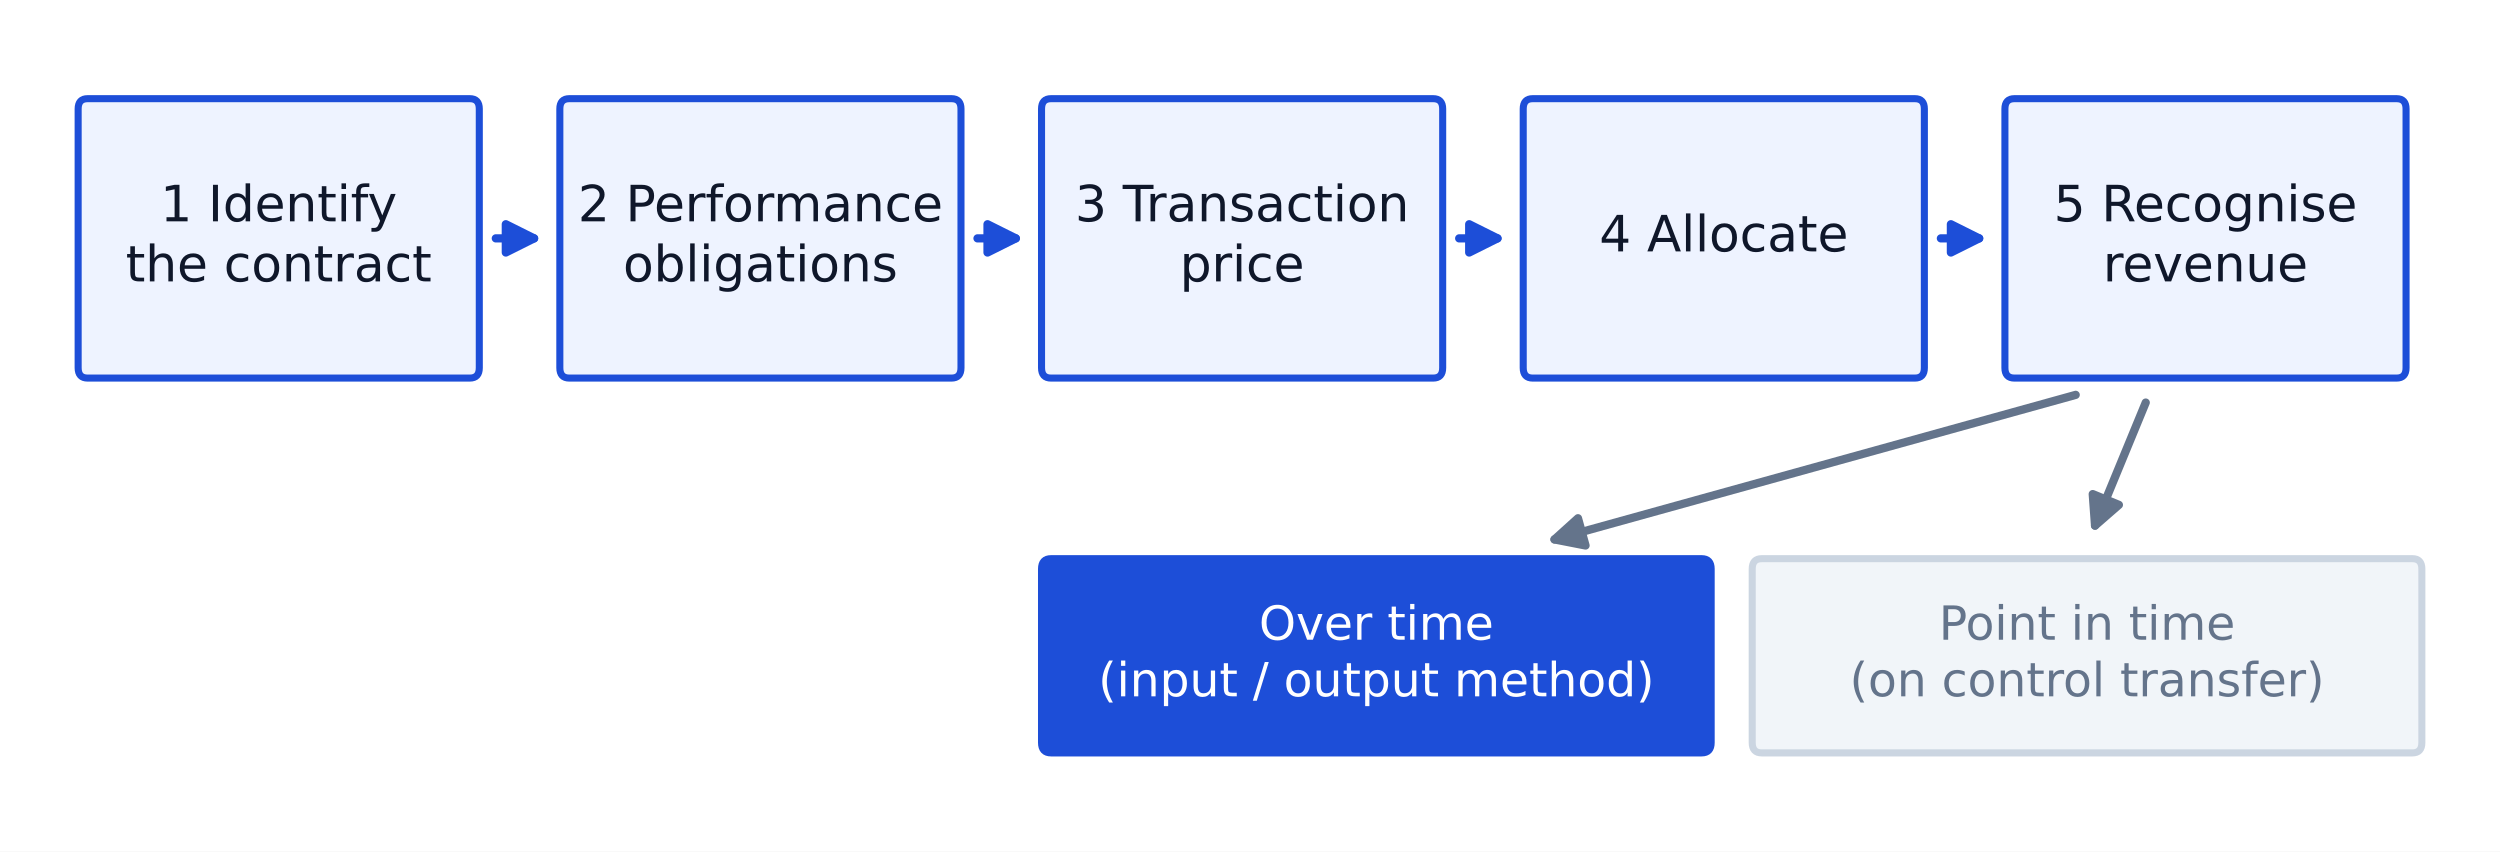
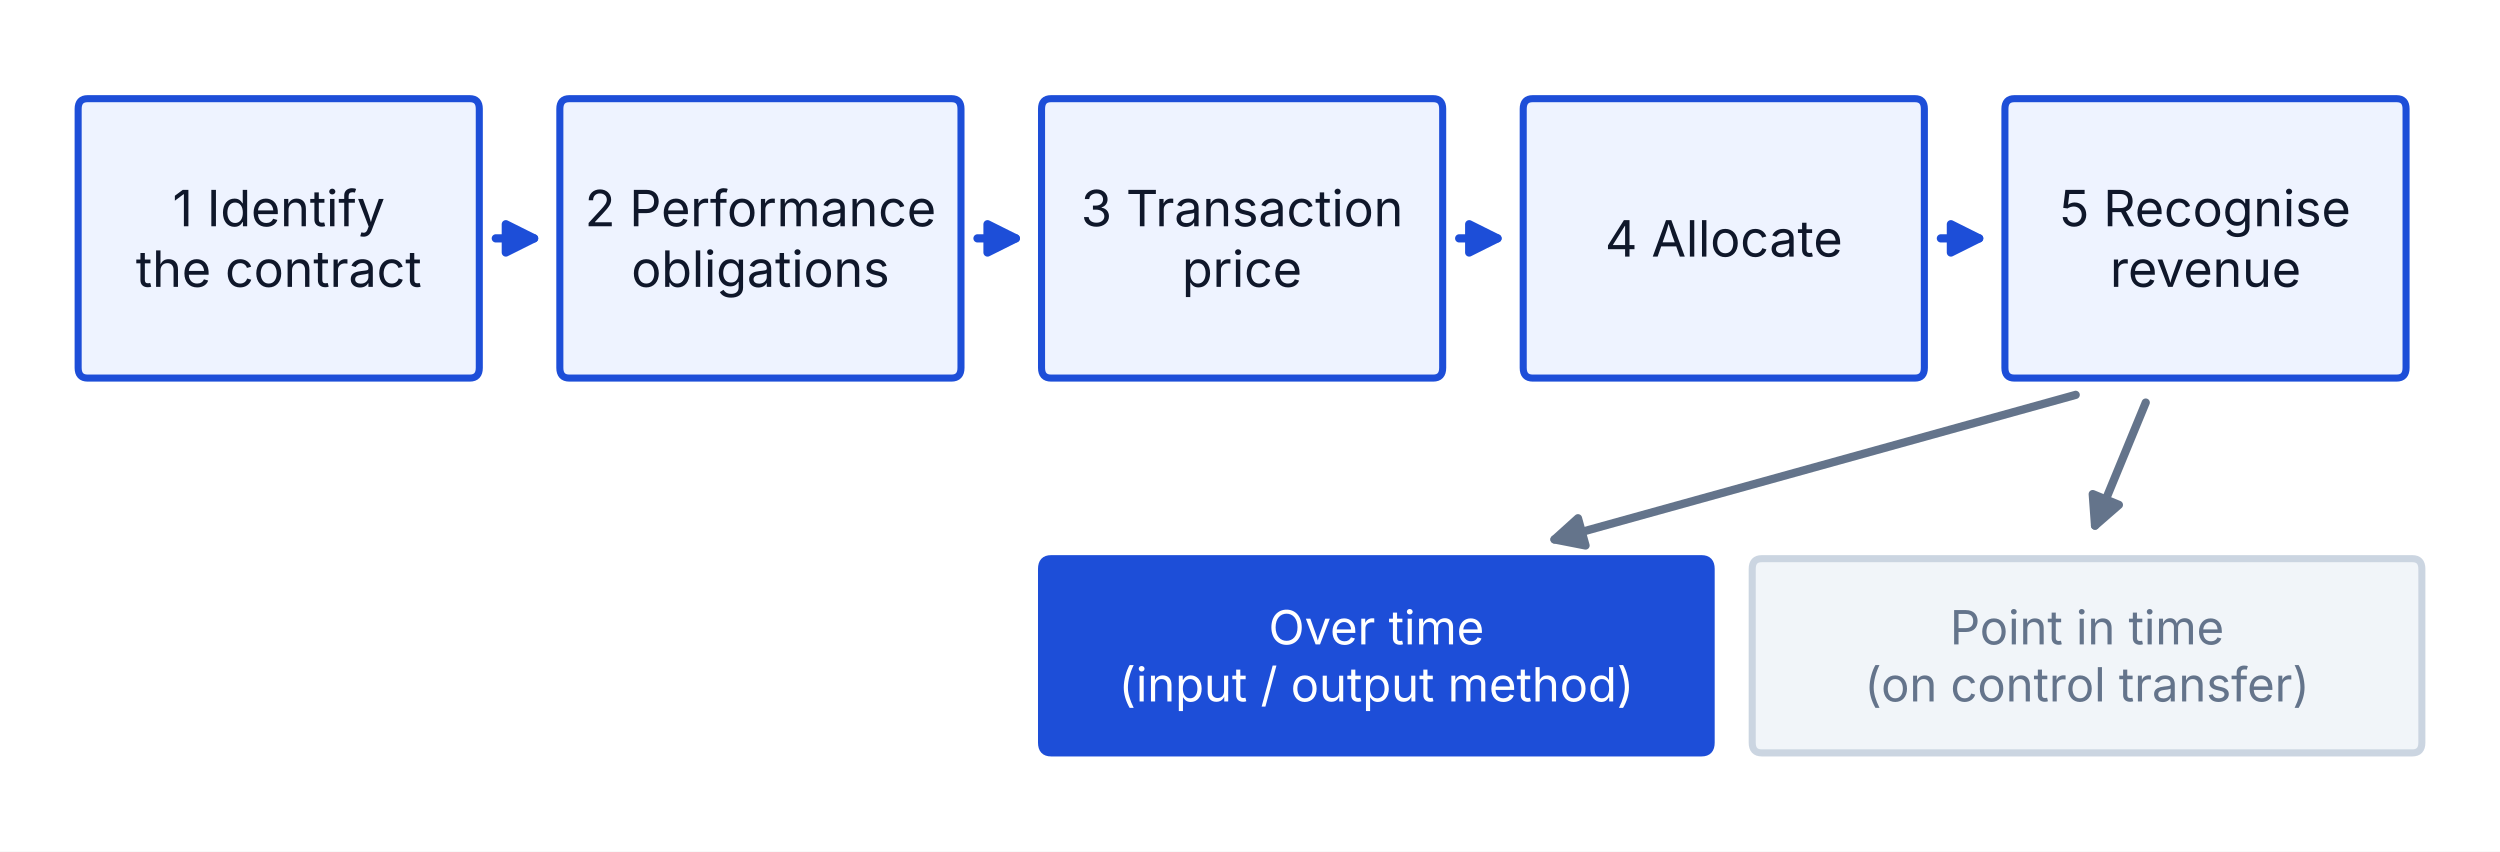
<svg xmlns="http://www.w3.org/2000/svg" width="424.44pt" height="144.576pt" viewBox="0 0 424.44 144.576" version="1.1">
  <defs>
    <style type="text/css">*{stroke-linejoin: round; stroke-linecap: butt}</style>
  </defs>
  <g id="figure_1">
    <g id="patch_1">
      <path d="M 0 144.576  L 424.44 144.576  L 424.44 0  L 0 0  z " style="fill: #ffffff" />
    </g>
    <g id="axes_1">
      <g id="patch_2">
-         <path d="M 14.876 64.189  L 79.764 64.189  Q 81.373 64.189 81.373 62.453  L 81.373 18.487  Q 81.373 16.752 79.764 16.752  L 14.876 16.752  Q 13.268 16.752 13.268 18.487  L 13.268 62.453  Q 13.268 64.189 14.876 64.189  z " clip-path="url(#pafc9430dbc)" style="fill: #eef3ff; stroke: #1d4ed8; stroke-width: 1.2; stroke-linejoin: miter" />
+         <path d="M 14.876 64.189  L 79.764 64.189  Q 81.373 64.189 81.373 62.453  L 81.373 18.487  Q 81.373 16.752 79.764 16.752  L 14.876 16.752  Q 13.268 16.752 13.268 18.487  L 13.268 62.453  Q 13.268 64.189 14.876 64.189  z " clip-path="url(#pae1516c542)" style="fill: #eef3ff; stroke: #1d4ed8; stroke-width: 1.2; stroke-linejoin: miter" />
      </g>
      <g id="patch_3">
-         <path d="M 84.177 40.47  Q 88.21 40.47 90.677 40.47  " clip-path="url(#pafc9430dbc)" style="fill: none; stroke: #1d4ed8; stroke-width: 1.4; stroke-linecap: round" />
-         <path d="M 85.877 38.07  L 90.677 40.47  L 85.877 42.87  z " clip-path="url(#pafc9430dbc)" style="fill: #1d4ed8; stroke: #1d4ed8; stroke-width: 1.4; stroke-linecap: round" />
+         <path d="M 84.177 40.47  Q 88.21 40.47 90.677 40.47  " clip-path="url(#pae1516c542)" style="fill: none; stroke: #1d4ed8; stroke-width: 1.4; stroke-linecap: round" />
+         <path d="M 85.877 38.07  L 90.677 40.47  L 85.877 42.87  z " clip-path="url(#pae1516c542)" style="fill: #1d4ed8; stroke: #1d4ed8; stroke-width: 1.4; stroke-linecap: round" />
      </g>
      <g id="patch_4">
-         <path d="M 96.656 64.189  L 161.543 64.189  Q 163.152 64.189 163.152 62.453  L 163.152 18.487  Q 163.152 16.752 161.543 16.752  L 96.656 16.752  Q 95.047 16.752 95.047 18.487  L 95.047 62.453  Q 95.047 64.189 96.656 64.189  z " clip-path="url(#pafc9430dbc)" style="fill: #eef3ff; stroke: #1d4ed8; stroke-width: 1.2; stroke-linejoin: miter" />
+         <path d="M 96.656 64.189  L 161.543 64.189  Q 163.152 64.189 163.152 62.453  L 163.152 18.487  Q 163.152 16.752 161.543 16.752  L 96.656 16.752  Q 95.047 16.752 95.047 18.487  L 95.047 62.453  Q 95.047 64.189 96.656 64.189  z " clip-path="url(#pae1516c542)" style="fill: #eef3ff; stroke: #1d4ed8; stroke-width: 1.2; stroke-linejoin: miter" />
      </g>
      <g id="patch_5">
-         <path d="M 165.957 40.47  Q 169.989 40.47 172.457 40.47  " clip-path="url(#pafc9430dbc)" style="fill: none; stroke: #1d4ed8; stroke-width: 1.4; stroke-linecap: round" />
-         <path d="M 167.657 38.07  L 172.457 40.47  L 167.657 42.87  z " clip-path="url(#pafc9430dbc)" style="fill: #1d4ed8; stroke: #1d4ed8; stroke-width: 1.4; stroke-linecap: round" />
+         <path d="M 165.957 40.47  Q 169.989 40.47 172.457 40.47  " clip-path="url(#pae1516c542)" style="fill: none; stroke: #1d4ed8; stroke-width: 1.4; stroke-linecap: round" />
+         <path d="M 167.657 38.07  L 172.457 40.47  L 167.657 42.87  z " clip-path="url(#pae1516c542)" style="fill: #1d4ed8; stroke: #1d4ed8; stroke-width: 1.4; stroke-linecap: round" />
      </g>
      <g id="patch_6">
-         <path d="M 178.436 64.189  L 243.323 64.189  Q 244.932 64.189 244.932 62.453  L 244.932 18.487  Q 244.932 16.752 243.323 16.752  L 178.436 16.752  Q 176.827 16.752 176.827 18.487  L 176.827 62.453  Q 176.827 64.189 178.436 64.189  z " clip-path="url(#pafc9430dbc)" style="fill: #eef3ff; stroke: #1d4ed8; stroke-width: 1.2; stroke-linejoin: miter" />
+         <path d="M 178.436 64.189  L 243.323 64.189  Q 244.932 64.189 244.932 62.453  L 244.932 18.487  Q 244.932 16.752 243.323 16.752  L 178.436 16.752  Q 176.827 16.752 176.827 18.487  L 176.827 62.453  Q 176.827 64.189 178.436 64.189  z " clip-path="url(#pae1516c542)" style="fill: #eef3ff; stroke: #1d4ed8; stroke-width: 1.2; stroke-linejoin: miter" />
      </g>
      <g id="patch_7">
-         <path d="M 247.736 40.47  Q 251.769 40.47 254.236 40.47  " clip-path="url(#pafc9430dbc)" style="fill: none; stroke: #1d4ed8; stroke-width: 1.4; stroke-linecap: round" />
-         <path d="M 249.436 38.07  L 254.236 40.47  L 249.436 42.87  z " clip-path="url(#pafc9430dbc)" style="fill: #1d4ed8; stroke: #1d4ed8; stroke-width: 1.4; stroke-linecap: round" />
+         <path d="M 247.736 40.47  Q 251.769 40.47 254.236 40.47  " clip-path="url(#pae1516c542)" style="fill: none; stroke: #1d4ed8; stroke-width: 1.4; stroke-linecap: round" />
+         <path d="M 249.436 38.07  L 254.236 40.47  L 249.436 42.87  z " clip-path="url(#pae1516c542)" style="fill: #1d4ed8; stroke: #1d4ed8; stroke-width: 1.4; stroke-linecap: round" />
      </g>
      <g id="patch_8">
-         <path d="M 260.215 64.189  L 325.103 64.189  Q 326.711 64.189 326.711 62.453  L 326.711 18.487  Q 326.711 16.752 325.103 16.752  L 260.215 16.752  Q 258.606 16.752 258.606 18.487  L 258.606 62.453  Q 258.606 64.189 260.215 64.189  z " clip-path="url(#pafc9430dbc)" style="fill: #eef3ff; stroke: #1d4ed8; stroke-width: 1.2; stroke-linejoin: miter" />
+         <path d="M 260.215 64.189  L 325.103 64.189  Q 326.711 64.189 326.711 62.453  L 326.711 18.487  Q 326.711 16.752 325.103 16.752  L 260.215 16.752  Q 258.606 16.752 258.606 18.487  L 258.606 62.453  Q 258.606 64.189 260.215 64.189  z " clip-path="url(#pae1516c542)" style="fill: #eef3ff; stroke: #1d4ed8; stroke-width: 1.2; stroke-linejoin: miter" />
      </g>
      <g id="patch_9">
-         <path d="M 329.516 40.47  Q 333.549 40.47 336.016 40.47  " clip-path="url(#pafc9430dbc)" style="fill: none; stroke: #1d4ed8; stroke-width: 1.4; stroke-linecap: round" />
-         <path d="M 331.216 38.07  L 336.016 40.47  L 331.216 42.87  z " clip-path="url(#pafc9430dbc)" style="fill: #1d4ed8; stroke: #1d4ed8; stroke-width: 1.4; stroke-linecap: round" />
+         <path d="M 329.516 40.47  Q 333.549 40.47 336.016 40.47  " clip-path="url(#pae1516c542)" style="fill: none; stroke: #1d4ed8; stroke-width: 1.4; stroke-linecap: round" />
+         <path d="M 331.216 38.07  L 336.016 40.47  L 331.216 42.87  z " clip-path="url(#pae1516c542)" style="fill: #1d4ed8; stroke: #1d4ed8; stroke-width: 1.4; stroke-linecap: round" />
      </g>
      <g id="patch_10">
-         <path d="M 341.995 64.189  L 406.882 64.189  Q 408.491 64.189 408.491 62.453  L 408.491 18.487  Q 408.491 16.752 406.882 16.752  L 341.995 16.752  Q 340.386 16.752 340.386 18.487  L 340.386 62.453  Q 340.386 64.189 341.995 64.189  z " clip-path="url(#pafc9430dbc)" style="fill: #eef3ff; stroke: #1d4ed8; stroke-width: 1.2; stroke-linejoin: miter" />
+         <path d="M 341.995 64.189  L 406.882 64.189  Q 408.491 64.189 408.491 62.453  L 408.491 18.487  Q 408.491 16.752 406.882 16.752  L 341.995 16.752  Q 340.386 16.752 340.386 18.487  L 340.386 62.453  Q 340.386 64.189 341.995 64.189  z " clip-path="url(#pae1516c542)" style="fill: #eef3ff; stroke: #1d4ed8; stroke-width: 1.2; stroke-linejoin: miter" />
      </g>
      <g id="patch_11">
-         <path d="M 178.436 127.824  L 288.905 127.824  Q 290.514 127.824 290.514 126.089  L 290.514 96.585  Q 290.514 94.85 288.905 94.85  L 178.436 94.85  Q 176.827 94.85 176.827 96.585  L 176.827 126.089  Q 176.827 127.824 178.436 127.824  z " clip-path="url(#pafc9430dbc)" style="fill: #1d4ed8; stroke: #1d4ed8; stroke-width: 1.2; stroke-linejoin: miter" />
+         <path d="M 178.436 127.824  L 288.905 127.824  Q 290.514 127.824 290.514 126.089  L 290.514 96.585  Q 290.514 94.85 288.905 94.85  L 178.436 94.85  Q 176.827 94.85 176.827 96.585  L 176.827 126.089  Q 176.827 127.824 178.436 127.824  z " clip-path="url(#pae1516c542)" style="fill: #1d4ed8; stroke: #1d4ed8; stroke-width: 1.2; stroke-linejoin: miter" />
      </g>
      <g id="patch_12">
-         <path d="M 299.094 127.824  L 409.564 127.824  Q 411.172 127.824 411.172 126.089  L 411.172 96.585  Q 411.172 94.85 409.564 94.85  L 299.094 94.85  Q 297.485 94.85 297.485 96.585  L 297.485 126.089  Q 297.485 127.824 299.094 127.824  z " clip-path="url(#pafc9430dbc)" style="fill: #f1f5f9; stroke: #cbd5e1; stroke-width: 1.2; stroke-linejoin: miter" />
+         <path d="M 299.094 127.824  L 409.564 127.824  Q 411.172 127.824 411.172 126.089  L 411.172 96.585  Q 411.172 94.85 409.564 94.85  L 299.094 94.85  Q 297.485 94.85 297.485 96.585  L 297.485 126.089  Q 297.485 127.824 299.094 127.824  z " clip-path="url(#pae1516c542)" style="fill: #f1f5f9; stroke: #cbd5e1; stroke-width: 1.2; stroke-linejoin: miter" />
      </g>
      <g id="patch_13">
-         <path d="M 352.401 67.038  Q 307.406 79.519 263.919 91.583  " clip-path="url(#pafc9430dbc)" style="fill: none; stroke: #64748b; stroke-width: 1.4; stroke-linecap: round" />
-         <path d="M 269.186 92.612  L 263.919 91.583  L 267.903 87.987  z " clip-path="url(#pafc9430dbc)" style="fill: #64748b; stroke: #64748b; stroke-width: 1.4; stroke-linecap: round" />
+         <path d="M 352.401 67.038  Q 307.406 79.519 263.919 91.583  " clip-path="url(#pae1516c542)" style="fill: none; stroke: #64748b; stroke-width: 1.4; stroke-linecap: round" />
+         <path d="M 269.186 92.612  L 263.919 91.583  L 267.903 87.987  z " clip-path="url(#pae1516c542)" style="fill: #64748b; stroke: #64748b; stroke-width: 1.4; stroke-linecap: round" />
      </g>
      <g id="patch_14">
-         <path d="M 364.293 68.349  Q 359.692 79.517 355.688 89.237  " clip-path="url(#pafc9430dbc)" style="fill: none; stroke: #64748b; stroke-width: 1.4; stroke-linecap: round" />
-         <path d="M 359.735 85.713  L 355.688 89.237  L 355.297 83.885  z " clip-path="url(#pafc9430dbc)" style="fill: #64748b; stroke: #64748b; stroke-width: 1.4; stroke-linecap: round" />
+         <path d="M 364.293 68.349  Q 359.692 79.517 355.688 89.237  " clip-path="url(#pae1516c542)" style="fill: none; stroke: #64748b; stroke-width: 1.4; stroke-linecap: round" />
+         <path d="M 359.735 85.713  L 355.688 89.237  L 355.297 83.885  z " clip-path="url(#pae1516c542)" style="fill: #64748b; stroke: #64748b; stroke-width: 1.4; stroke-linecap: round" />
      </g>
      <g id="text_1">
-         <text style="font-size: 8.5px; font-family: 'DejaVu Sans'; fill: #0f172a" transform="translate(27.22095 37.57744)">1 Identify</text>
-         <text style="font-size: 8.5px; font-family: 'DejaVu Sans'; fill: #0f172a" transform="translate(21.34333 47.77976)">the contract</text>
+         <text style="font-size: 8.5px; font-family: 'Inter', 'DejaVu Sans'; fill: #0f172a" transform="translate(29.2822 38.41997)">1 Identify</text>
+         <text style="font-size: 8.5px; font-family: 'Inter', 'DejaVu Sans'; fill: #0f172a" transform="translate(23.06126 48.70464)">the contract</text>
      </g>
      <g id="text_2">
-         <text style="font-size: 8.5px; font-family: 'DejaVu Sans'; fill: #0f172a" transform="translate(98.11259 37.57744)">2 Performance</text>
-         <text style="font-size: 8.5px; font-family: 'DejaVu Sans'; fill: #0f172a" transform="translate(105.7825 47.77976)">obligations</text>
+         <text style="font-size: 8.5px; font-family: 'Inter', 'DejaVu Sans'; fill: #0f172a" transform="translate(99.28732 38.41997)">2 Performance</text>
+         <text style="font-size: 8.5px; font-family: 'Inter', 'DejaVu Sans'; fill: #0f172a" transform="translate(107.1744 48.70464)">obligations</text>
      </g>
      <g id="text_3">
-         <text style="font-size: 8.5px; font-family: 'DejaVu Sans'; fill: #0f172a" transform="translate(182.5126 37.57744)">3 Transaction</text>
-         <text style="font-size: 8.5px; font-family: 'DejaVu Sans'; fill: #0f172a" transform="translate(200.3015 47.77976)">price</text>
+         <text style="font-size: 8.5px; font-family: 'Inter', 'DejaVu Sans'; fill: #0f172a" transform="translate(183.522 38.41997)">3 Transaction</text>
+         <text style="font-size: 8.5px; font-family: 'Inter', 'DejaVu Sans'; fill: #0f172a" transform="translate(200.676 48.70464)">price</text>
      </g>
      <g id="text_4">
-         <text style="font-size: 8.5px; font-family: 'DejaVu Sans'; text-anchor: middle; fill: #0f172a" x="292.659" y="42.679" transform="rotate(-0 292.659 42.6786)">4 Allocate</text>
+         <text style="font-size: 8.5px; font-family: 'Inter', 'DejaVu Sans'; text-anchor: middle; fill: #0f172a" x="292.659" y="43.562" transform="rotate(-0 292.659 43.5623)">4 Allocate</text>
      </g>
      <g id="text_5">
-         <text style="font-size: 8.5px; font-family: 'DejaVu Sans'; fill: #0f172a" transform="translate(348.6676 37.57777)">5 Recognise</text>
-         <text style="font-size: 8.5px; font-family: 'DejaVu Sans'; fill: #0f172a" transform="translate(357.0375 47.77943)">revenue</text>
+         <text style="font-size: 8.5px; font-family: 'Inter', 'DejaVu Sans'; fill: #0f172a" transform="translate(349.6651 38.41997)">5 Recognise</text>
+         <text style="font-size: 8.5px; font-family: 'Inter', 'DejaVu Sans'; fill: #0f172a" transform="translate(358.2301 48.70464)">revenue</text>
      </g>
      <g id="text_6">
-         <text style="font-size: 8px; font-family: 'DejaVu Sans'; fill: #ffffff" transform="translate(213.7404 108.6144)">Over time</text>
-         <text style="font-size: 8px; font-family: 'DejaVu Sans'; fill: #ffffff" transform="translate(186.4585 118.2166)">(input / output method)</text>
+         <text style="font-size: 8px; font-family: 'Inter', 'DejaVu Sans'; fill: #ffffff" transform="translate(215.366 109.4074)">Over time</text>
+         <text style="font-size: 8px; font-family: 'Inter', 'DejaVu Sans'; fill: #ffffff" transform="translate(189.9285 119.087)">(input / output method)</text>
      </g>
      <g id="text_7">
-         <text style="font-size: 8px; font-family: 'DejaVu Sans'; fill: #64748b" transform="translate(329.172 108.6144)">Point in time</text>
-         <text style="font-size: 8px; font-family: 'DejaVu Sans'; fill: #64748b" transform="translate(314.0213 118.2166)">(on control transfer)</text>
+         <text style="font-size: 8px; font-family: 'Inter', 'DejaVu Sans'; fill: #64748b" transform="translate(331.0607 109.4074)">Point in time</text>
+         <text style="font-size: 8px; font-family: 'Inter', 'DejaVu Sans'; fill: #64748b" transform="translate(316.5457 119.087)">(on control transfer)</text>
      </g>
    </g>
  </g>
  <defs>
-     <clipPath id="pafc9430dbc">
+     <clipPath id="pae1516c542">
      <rect x="5.76" y="5.76" width="412.92" height="133.056" />
    </clipPath>
  </defs>
</svg>
